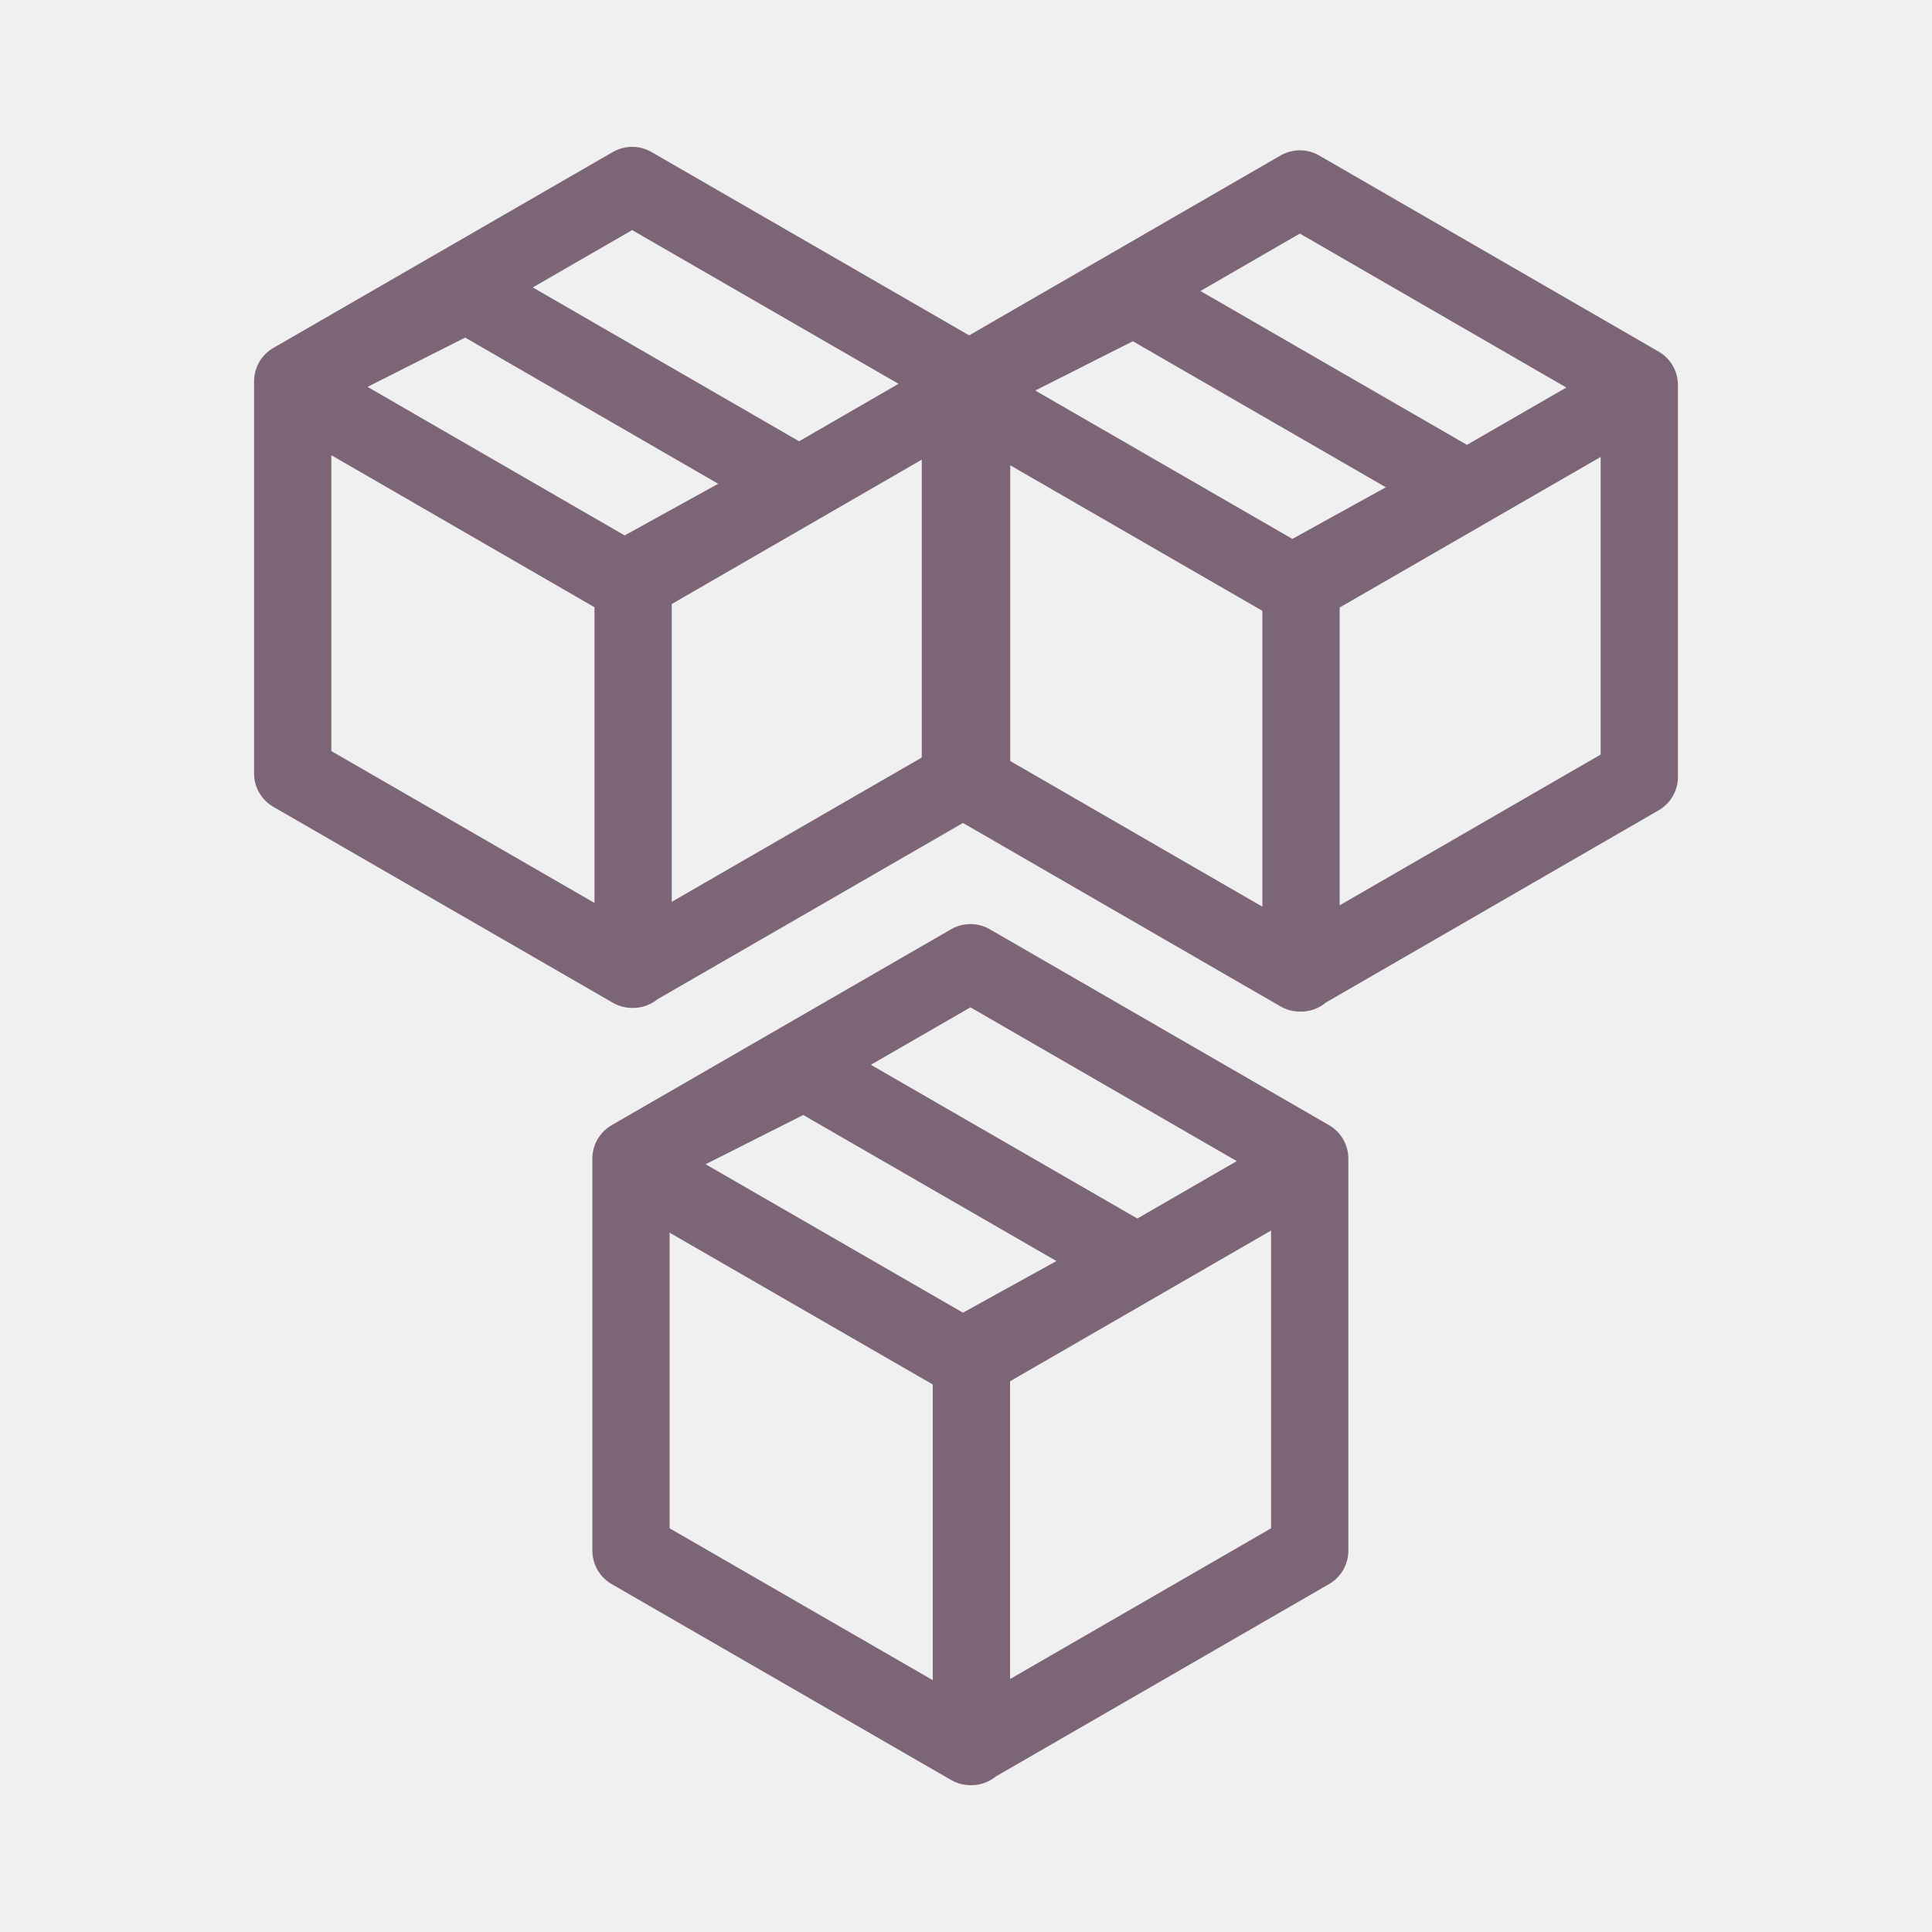
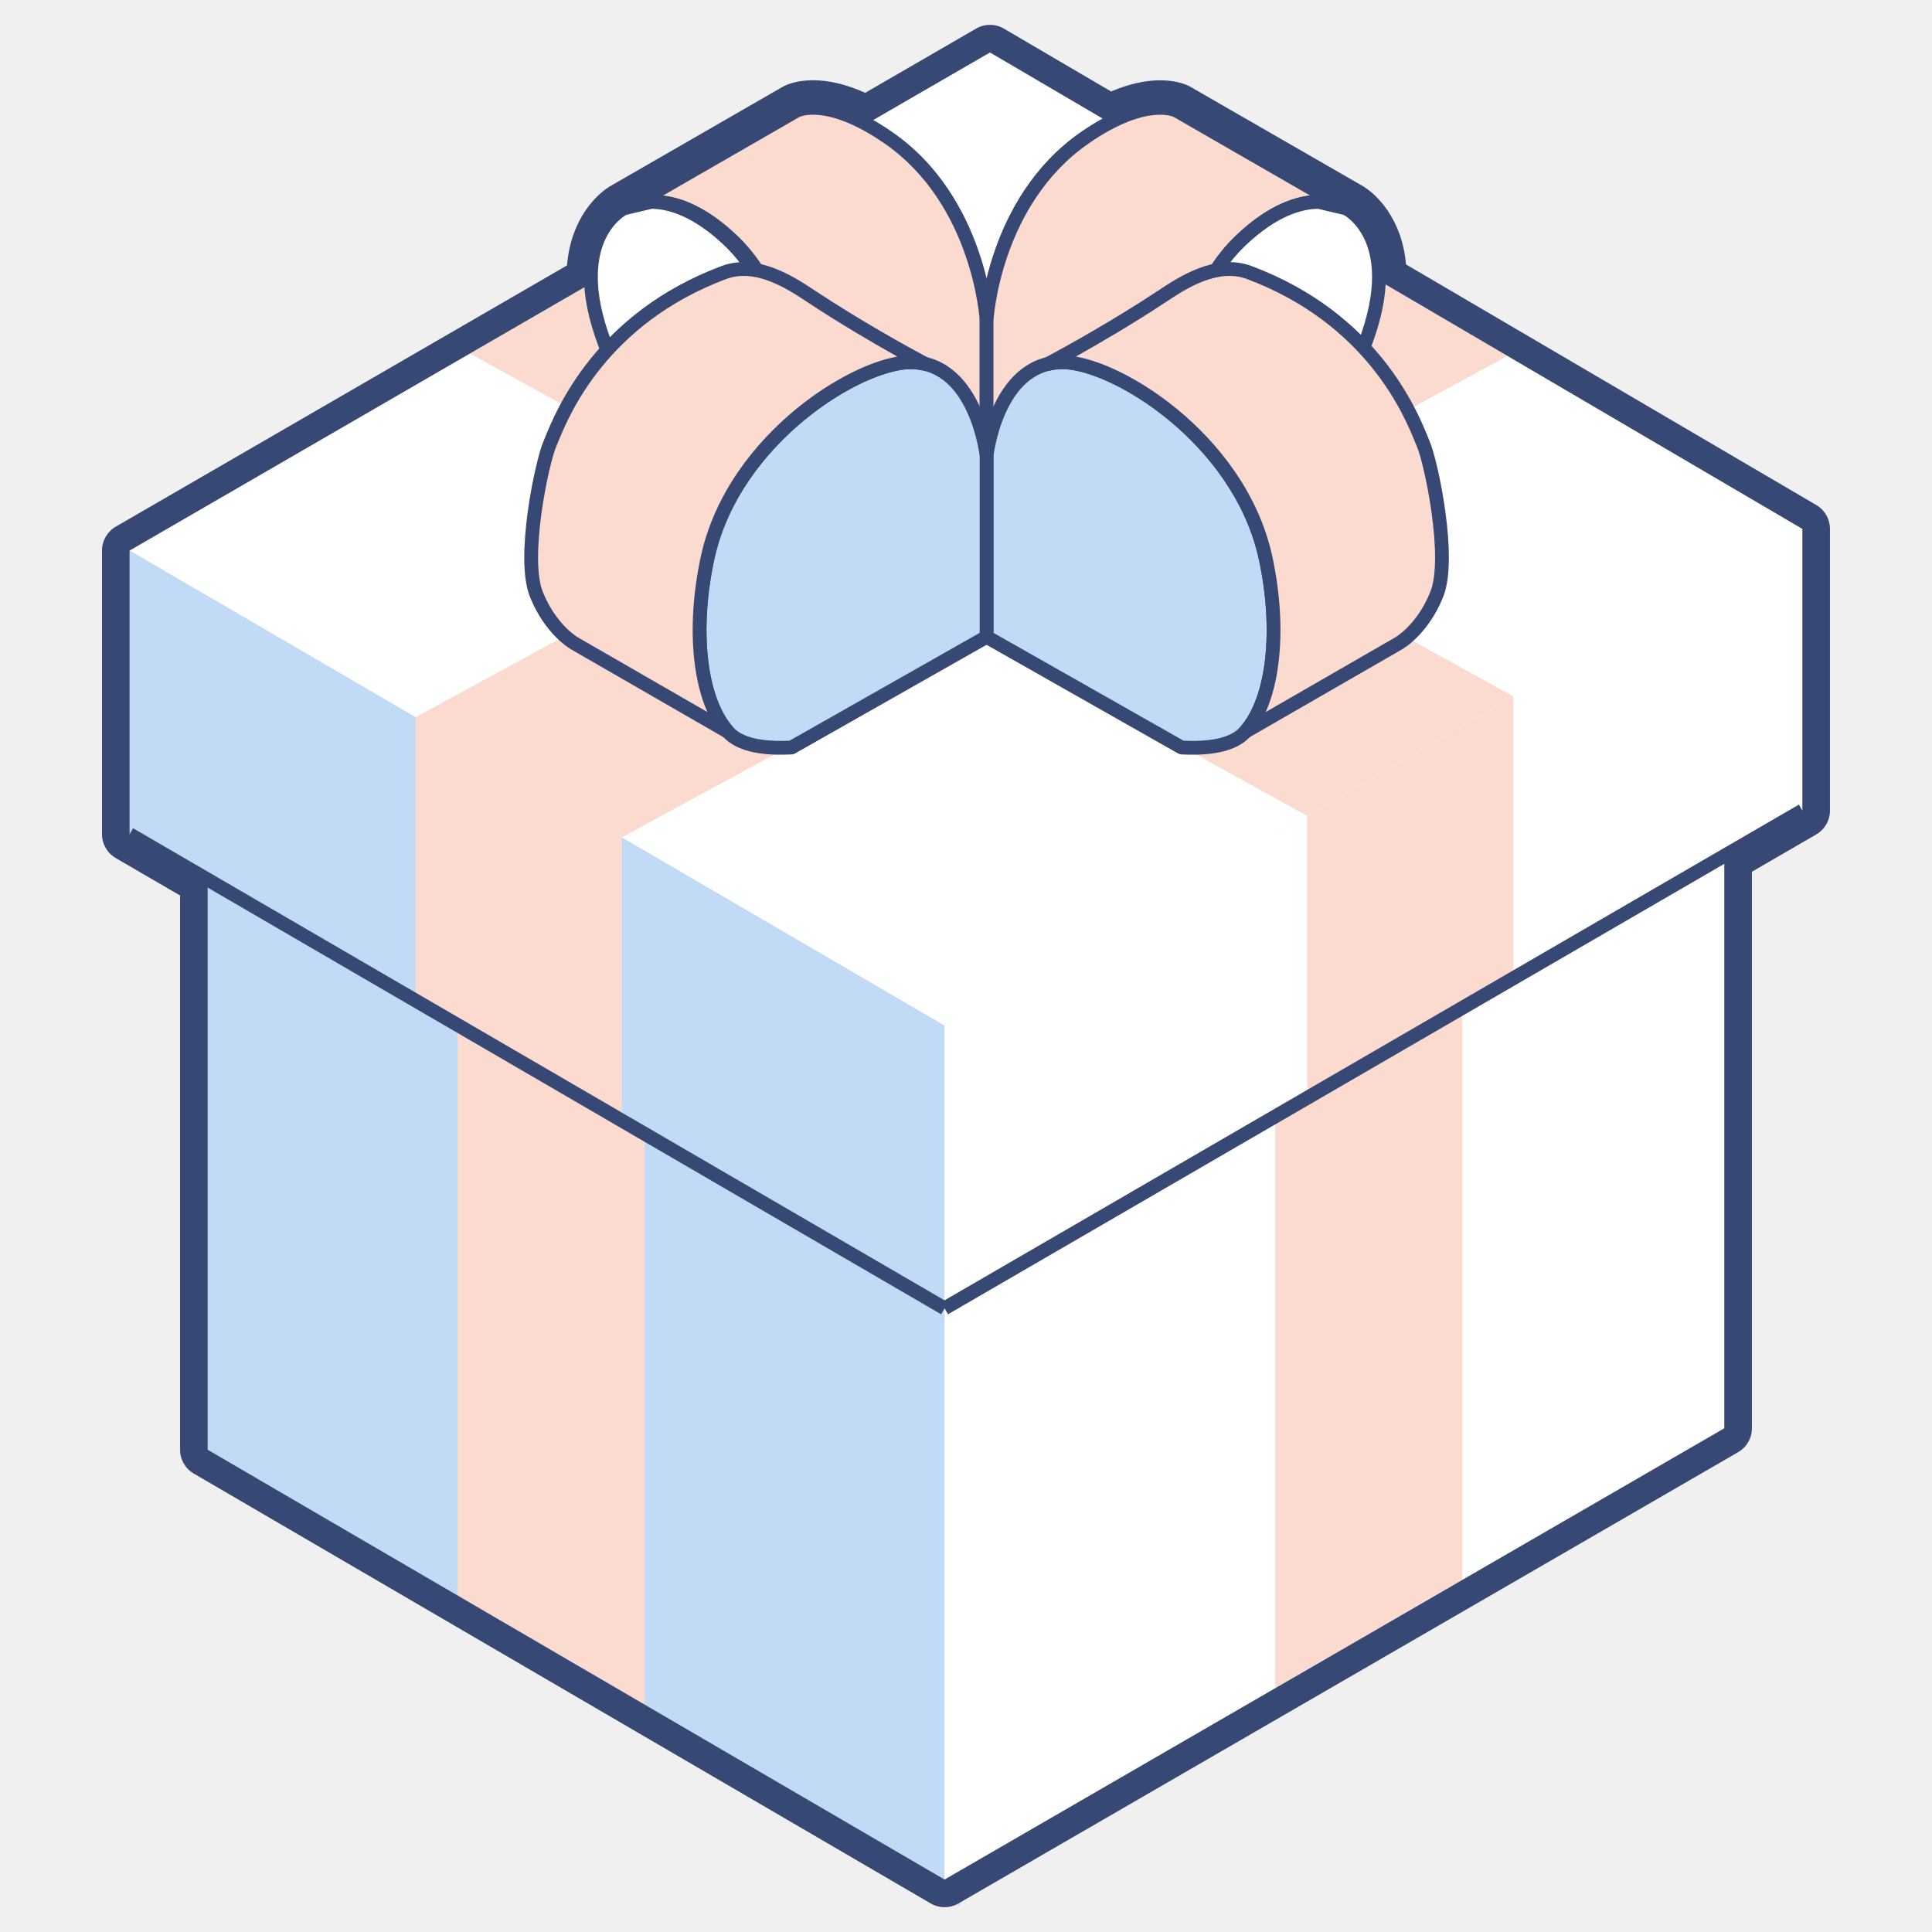
- <svg xmlns="http://www.w3.org/2000/svg" viewBox="0 0 100 100">
-   <g id="a" />
-   <g id="b" />
-   <g id="c" />
-   <g id="d" />
-   <g id="e" />
-   <g id="f" />
-   <g id="g">
-     <g>
-       <polyline points="32.77 50.17 32.77 30.11 49.81 20.27 50.29 19.74 32.72 9.6 15.15 19.74 15.21 20.13 32.31 30.01 41.24 25.08 24.14 15.2 15.15 19.74 15.15 40.03 32.72 50.17 50.29 40.03 50.29 19.74" style="fill:none; stroke:#7c6576; stroke-linecap:round; stroke-linejoin:round; stroke-width:4px;" />
-       <polyline points="67.34 50.36 67.34 30.29 84.38 20.46 84.85 19.93 67.28 9.78 49.71 19.93 49.77 20.32 66.87 30.19 75.8 25.26 58.7 15.39 49.71 19.93 49.71 40.21 67.28 50.36 84.85 40.21 84.85 19.93" style="fill:none; stroke:#7c6576; stroke-linecap:round; stroke-linejoin:round; stroke-width:4px;" />
-       <polyline points="50.28 90.4 50.28 70.34 67.32 60.5 67.79 59.97 50.23 49.83 32.66 59.97 32.71 60.37 49.82 70.24 58.75 65.31 41.64 55.44 32.66 59.97 32.66 80.26 50.23 90.4 67.79 80.26 67.79 59.97" style="fill:none; stroke:#7c6576; stroke-linecap:round; stroke-linejoin:round; stroke-width:4px;" />
-     </g>
-   </g>
-   <g id="h" />
+ <svg xmlns="http://www.w3.org/2000/svg" width="64" height="64" viewBox="0 0 64 64" fill="none">
+   <path d="M31.29 62.263L6.879 48.024V19.733L31.29 33.973V62.263Z" fill="#C1DBF6" stroke="#C1DBF6" stroke-miterlimit="10" />
+   <path d="M31.289 62.263L57.119 47.314V19.023L31.289 33.973V62.263Z" fill="white" />
+   <path d="M42.246 55.915L48.441 52.328V24.038L42.246 27.625V55.915Z" fill="#FBDBD0" />
+   <path d="M21.355 56.465L15.16 52.854V24.564L21.355 28.175V56.465Z" fill="#FBDBD0" />
+   <path d="M59.705 17.52L32.794 1.737L4.293 18.237L31.29 33.977L59.705 17.52Z" fill="white" />
+   <path d="M4.293 27.634V18.237L31.29 33.977V43.339" fill="#C1DBF6" />
+   <path d="M59.705 26.851V17.52L31.289 33.977V43.339" fill="white" />
+   <path d="M43.301 36.362L50.133 32.406V23.068L43.301 27.024V36.362Z" fill="#FBDBD0" />
+   <path d="M15.568 11.711L22.401 7.755L50.134 23.069L43.301 27.025L15.568 11.711Z" fill="#FBDBD0" />
+   <path d="M20.596 37.119L13.764 33.144V23.76L20.596 27.743V37.119Z" fill="#FBDBD0" />
+   <path d="M49.938 11.791L43.126 7.797L13.764 23.759L20.596 27.742L49.938 11.791Z" fill="#FBDBD0" />
+   <path d="M32.682 15.092V10.603C32.682 10.603 32.465 6.675 29.441 4.571C27.37 3.13 26.379 3.671 26.379 3.671L20.752 6.912C20.752 6.912 22.148 5.968 24.241 7.947C27.145 10.693 25.839 15.6 25.839 15.6L32.682 15.092Z" fill="#FBDBD0" />
+   <path fill-rule="evenodd" clip-rule="evenodd" d="M27.154 3.353C27.708 3.402 28.511 3.646 29.571 4.383C31.137 5.472 31.97 7.029 32.411 8.301C32.633 8.938 32.757 9.508 32.826 9.919C32.861 10.124 32.882 10.291 32.894 10.406C32.9 10.464 32.904 10.509 32.907 10.541C32.908 10.556 32.909 10.568 32.909 10.577L32.91 10.587L32.91 10.589L32.91 10.59L32.91 10.591C32.91 10.591 32.91 10.591 32.682 10.603L32.91 10.591C32.91 10.595 32.91 10.599 32.91 10.603V15.092C32.91 15.211 32.818 15.311 32.699 15.32L25.856 15.828C25.782 15.834 25.71 15.803 25.663 15.746C25.616 15.69 25.599 15.613 25.618 15.542L25.618 15.541L25.619 15.539L25.621 15.53C25.623 15.521 25.627 15.508 25.631 15.491C25.639 15.456 25.651 15.404 25.666 15.336C25.695 15.201 25.734 15.003 25.772 14.756C25.847 14.263 25.918 13.577 25.9 12.809C25.864 11.266 25.472 9.426 24.084 8.113L24.241 7.947L24.084 8.113C23.071 7.155 22.251 6.926 21.707 6.916C21.433 6.911 21.22 6.961 21.079 7.011C21.009 7.036 20.956 7.06 20.922 7.078L20.866 7.11C20.759 7.171 20.623 7.137 20.558 7.033C20.493 6.929 20.522 6.792 20.624 6.723L20.752 6.912C20.624 6.723 20.624 6.722 20.624 6.722L20.625 6.722L20.625 6.722L20.628 6.72L20.633 6.717C20.638 6.714 20.643 6.71 20.651 6.706C20.664 6.698 20.681 6.688 20.702 6.677L26.265 3.473L26.27 3.47L26.379 3.671C26.27 3.47 26.27 3.47 26.27 3.47L26.271 3.469L26.272 3.469L26.274 3.468L26.279 3.465C26.283 3.463 26.288 3.46 26.295 3.458C26.307 3.452 26.323 3.445 26.344 3.437C26.385 3.421 26.442 3.402 26.516 3.386C26.664 3.352 26.877 3.328 27.154 3.353ZM26.488 3.872L21.967 6.476C22.615 6.55 23.446 6.881 24.398 7.781C25.914 9.215 26.32 11.201 26.357 12.798C26.376 13.6 26.302 14.313 26.224 14.825C26.191 15.036 26.158 15.213 26.13 15.35L32.453 14.88V10.611L32.453 10.607C32.453 10.601 32.452 10.591 32.451 10.577C32.449 10.55 32.445 10.508 32.439 10.455C32.428 10.347 32.408 10.19 32.375 9.995C32.309 9.603 32.191 9.059 31.979 8.451C31.556 7.233 30.769 5.773 29.31 4.759C28.299 4.056 27.572 3.849 27.113 3.808C26.884 3.788 26.719 3.809 26.617 3.832C26.565 3.843 26.529 3.855 26.508 3.864C26.498 3.868 26.491 3.87 26.488 3.872Z" fill="#374874" />
+   <path d="M25.838 15.601C25.838 15.601 27.144 10.694 24.24 7.948C22.147 5.968 20.752 6.913 20.752 6.913C20.752 6.913 18.681 7.948 20.301 11.774C21.922 15.601 25.838 15.601 25.838 15.601Z" fill="white" />
+   <path fill-rule="evenodd" clip-rule="evenodd" d="M21.599 6.916C22.142 6.927 22.962 7.156 23.975 8.114C25.363 9.427 25.756 11.267 25.792 12.81C25.81 13.578 25.739 14.264 25.663 14.757C25.626 15.003 25.587 15.201 25.558 15.337C25.556 15.346 25.554 15.355 25.552 15.364C25.448 15.356 25.304 15.342 25.128 15.315C24.749 15.258 24.227 15.142 23.656 14.911C22.517 14.45 21.186 13.531 20.404 11.685C19.61 9.812 19.737 8.663 20.021 7.998C20.164 7.663 20.352 7.44 20.501 7.302C20.576 7.232 20.64 7.184 20.685 7.154C20.707 7.14 20.724 7.129 20.735 7.123C20.74 7.12 20.744 7.118 20.746 7.117L20.747 7.116L20.747 7.117M20.528 6.715C20.532 6.713 20.537 6.71 20.542 6.706C20.557 6.698 20.577 6.686 20.602 6.673C20.653 6.647 20.726 6.613 20.819 6.58C21.004 6.515 21.271 6.453 21.607 6.459C22.285 6.472 23.209 6.76 24.29 7.782C25.805 9.216 26.212 11.202 26.249 12.799C26.268 13.601 26.194 14.314 26.115 14.826C26.076 15.083 26.035 15.29 26.005 15.433C25.989 15.505 25.976 15.561 25.967 15.599C25.962 15.618 25.959 15.633 25.956 15.643L25.953 15.655L25.952 15.658L25.952 15.66C25.952 15.66 25.952 15.66 25.731 15.601L25.952 15.66C25.925 15.76 25.834 15.83 25.731 15.83L25.731 15.601C25.731 15.83 25.731 15.83 25.73 15.83L25.729 15.83L25.726 15.83L25.716 15.83C25.707 15.829 25.695 15.829 25.679 15.829C25.647 15.828 25.602 15.826 25.544 15.822C25.428 15.814 25.262 15.798 25.059 15.767C24.653 15.706 24.095 15.582 23.484 15.335C22.26 14.839 20.822 13.845 19.983 11.864C19.156 9.911 19.254 8.629 19.601 7.819C19.773 7.417 20.001 7.142 20.19 6.967C20.284 6.879 20.368 6.816 20.431 6.775C20.462 6.754 20.488 6.738 20.507 6.727C20.515 6.722 20.523 6.718 20.528 6.715Z" fill="#374874" />
+   <path d="M32.682 15.092V10.603C32.682 10.603 32.899 6.675 35.923 4.571C37.994 3.13 38.984 3.671 38.984 3.671L44.611 6.912C44.611 6.912 43.216 5.968 41.123 7.947C38.219 10.693 39.525 15.6 39.525 15.6L32.682 15.092Z" fill="#FBDBD0" />
+   <path fill-rule="evenodd" clip-rule="evenodd" d="M38.251 3.808C37.792 3.849 37.064 4.056 36.054 4.759C34.595 5.773 33.807 7.233 33.384 8.451C33.173 9.059 33.054 9.603 32.988 9.995C32.955 10.19 32.936 10.347 32.924 10.455C32.919 10.508 32.915 10.55 32.913 10.577C32.912 10.591 32.911 10.601 32.91 10.607L32.91 10.611V14.88L39.233 15.35C39.205 15.213 39.172 15.036 39.14 14.825C39.062 14.313 38.987 13.6 39.006 12.798C39.043 11.201 39.45 9.215 40.966 7.781C41.918 6.881 42.749 6.55 43.396 6.476L38.876 3.872C38.873 3.871 38.866 3.868 38.856 3.864C38.834 3.855 38.798 3.843 38.747 3.832C38.645 3.809 38.48 3.788 38.251 3.808ZM38.984 3.671L39.094 3.47L39.098 3.473L44.661 6.677C44.683 6.688 44.7 6.698 44.713 6.706C44.72 6.71 44.726 6.714 44.73 6.717L44.736 6.72L44.738 6.722L44.739 6.722L44.739 6.722C44.739 6.722 44.74 6.723 44.612 6.912L44.74 6.723C44.842 6.792 44.871 6.929 44.805 7.033C44.74 7.137 44.604 7.171 44.498 7.11L44.441 7.078C44.407 7.06 44.355 7.036 44.285 7.011C44.144 6.961 43.931 6.911 43.656 6.916C43.113 6.926 42.293 7.155 41.28 8.113C39.892 9.426 39.499 11.266 39.463 12.809C39.445 13.577 39.516 14.263 39.592 14.756C39.63 15.003 39.668 15.201 39.697 15.336C39.712 15.404 39.724 15.456 39.733 15.491C39.737 15.508 39.74 15.521 39.742 15.53L39.745 15.539L39.745 15.541L39.745 15.542C39.745 15.542 39.745 15.542 39.745 15.542C39.764 15.613 39.748 15.69 39.7 15.746C39.653 15.803 39.581 15.834 39.508 15.828L32.665 15.32C32.545 15.311 32.453 15.211 32.453 15.092V10.603C32.453 10.599 32.453 10.595 32.453 10.591L32.682 10.603C32.453 10.591 32.453 10.591 32.453 10.591L32.453 10.59L32.454 10.589L32.454 10.587L32.454 10.577C32.455 10.568 32.456 10.556 32.457 10.541C32.459 10.509 32.464 10.464 32.47 10.406C32.482 10.291 32.503 10.124 32.538 9.919C32.607 9.508 32.731 8.938 32.952 8.301C33.394 7.029 34.227 5.472 35.792 4.383L35.923 4.571L35.792 4.383C36.853 3.646 37.655 3.402 38.21 3.353C38.487 3.328 38.699 3.352 38.847 3.386C38.921 3.402 38.979 3.421 39.02 3.437C39.04 3.445 39.057 3.452 39.069 3.458C39.075 3.46 39.08 3.463 39.084 3.465L39.09 3.468L39.092 3.469L39.093 3.469L39.093 3.47C39.093 3.47 39.094 3.47 38.984 3.671ZM44.485 7.102L44.485 7.102C44.485 7.102 44.485 7.102 44.485 7.102Z" fill="#374874" />
+   <path d="M39.525 15.601C39.525 15.601 38.219 10.694 41.123 7.948C43.217 5.968 44.612 6.913 44.612 6.913C44.612 6.913 46.683 7.948 45.062 11.774C43.442 15.601 39.525 15.601 39.525 15.601Z" fill="white" />
+   <path fill-rule="evenodd" clip-rule="evenodd" d="M43.655 6.916C43.111 6.927 42.292 7.156 41.279 8.114C39.891 9.427 39.498 11.267 39.462 12.81C39.444 13.578 39.515 14.264 39.59 14.757C39.628 15.003 39.667 15.201 39.696 15.337C39.698 15.346 39.7 15.355 39.702 15.364C39.806 15.356 39.95 15.342 40.126 15.315C40.505 15.258 41.027 15.142 41.598 14.911C42.737 14.45 44.069 13.531 44.85 11.685C45.644 9.812 45.517 8.663 45.233 7.998C45.09 7.663 44.902 7.44 44.753 7.302C44.678 7.232 44.614 7.184 44.569 7.154C44.547 7.14 44.53 7.129 44.519 7.123C44.514 7.12 44.51 7.118 44.508 7.117L44.507 7.116L44.507 7.117M44.726 6.715C44.722 6.713 44.717 6.71 44.712 6.706C44.697 6.698 44.677 6.686 44.652 6.673C44.601 6.647 44.528 6.613 44.435 6.58C44.25 6.515 43.983 6.453 43.647 6.459C42.969 6.472 42.044 6.76 40.964 7.782C39.449 9.216 39.042 11.202 39.005 12.799C38.986 13.601 39.06 14.314 39.139 14.826C39.178 15.083 39.218 15.29 39.249 15.433C39.265 15.505 39.278 15.561 39.287 15.599C39.292 15.618 39.295 15.633 39.298 15.643L39.301 15.655L39.302 15.658L39.302 15.66C39.302 15.66 39.302 15.66 39.523 15.601L39.302 15.66C39.329 15.76 39.42 15.83 39.523 15.83L39.523 15.601C39.523 15.83 39.523 15.83 39.523 15.83L39.525 15.83L39.528 15.83L39.538 15.83C39.547 15.829 39.559 15.829 39.575 15.829C39.606 15.828 39.652 15.826 39.71 15.822C39.826 15.814 39.992 15.798 40.195 15.767C40.601 15.706 41.159 15.582 41.77 15.335C42.994 14.839 44.432 13.845 45.271 11.864C46.098 9.911 45.999 8.629 45.653 7.819C45.481 7.417 45.253 7.142 45.064 6.967C44.97 6.879 44.886 6.816 44.823 6.775C44.792 6.754 44.766 6.738 44.747 6.727C44.739 6.722 44.731 6.718 44.726 6.715Z" fill="#374874" />
+   <path d="M41.925 18.485C41.764 17.736 41.483 17.038 41.123 16.398C39.564 13.628 36.514 11.947 35.124 11.999C33.008 12.078 32.682 15.092 32.682 15.092V21.097L39.142 24.762C39.649 24.785 40.74 24.812 41.249 24.242C42.22 23.154 42.426 20.801 41.925 18.485Z" fill="#C1DBF6" />
+   <path fill-rule="evenodd" clip-rule="evenodd" d="M38.188 12.951C39.343 13.727 40.522 14.864 41.322 16.286C41.692 16.943 41.982 17.663 42.149 18.436C42.404 19.615 42.48 20.807 42.367 21.849C42.254 22.884 41.951 23.799 41.42 24.394C41.112 24.739 40.647 24.886 40.23 24.95C39.806 25.016 39.387 25.002 39.131 24.991C39.096 24.989 39.06 24.979 39.029 24.961L32.569 21.296C32.497 21.255 32.453 21.179 32.453 21.097V15.092C32.453 15.084 32.454 15.076 32.455 15.067L32.682 15.092C32.455 15.067 32.455 15.067 32.455 15.067L32.455 15.067L32.455 15.066L32.455 15.064L32.456 15.056C32.456 15.05 32.458 15.04 32.459 15.028C32.462 15.004 32.467 14.97 32.474 14.927C32.488 14.84 32.51 14.717 32.543 14.57C32.609 14.276 32.72 13.881 32.901 13.481C33.26 12.689 33.927 11.815 35.115 11.771L35.124 11.999L35.115 11.771C35.506 11.756 35.99 11.863 36.51 12.062C37.034 12.262 37.61 12.562 38.188 12.951ZM32.91 15.105C32.911 15.101 32.912 15.095 32.913 15.088C32.915 15.068 32.919 15.037 32.926 14.998C32.938 14.92 32.958 14.806 32.989 14.67C33.05 14.396 33.153 14.033 33.318 13.67C33.651 12.935 34.205 12.262 35.133 12.228C35.437 12.216 35.856 12.301 36.347 12.489C36.835 12.675 37.38 12.959 37.933 13.33C39.04 14.074 40.165 15.162 40.924 16.51L40.924 16.51C41.274 17.132 41.546 17.809 41.702 18.533L41.702 18.533C41.948 19.671 42.019 20.813 41.912 21.799C41.804 22.791 41.519 23.596 41.079 24.09L41.249 24.242L41.079 24.09C40.877 24.315 40.542 24.44 40.16 24.498C39.81 24.552 39.457 24.547 39.207 24.536L32.91 20.964V15.105Z" fill="#374874" />
+   <path d="M47.146 14.701C46.876 14.07 45.706 10.649 41.384 9.028C40.303 8.623 39.178 9.363 38.51 9.806C36.977 10.82 35.405 11.687 34.717 12.057C34.845 12.026 34.979 12.005 35.123 12C36.834 11.936 41.062 14.498 41.924 18.485C42.425 20.802 42.219 23.154 41.248 24.242L46.321 21.319C46.321 21.319 47.116 20.883 47.596 19.683C48.077 18.482 47.416 15.331 47.146 14.701Z" fill="#FBDBD0" />
+   <path fill-rule="evenodd" clip-rule="evenodd" d="M39.711 8.886C40.24 8.685 40.853 8.585 41.464 8.814C45.633 10.378 46.939 13.587 47.301 14.476C47.323 14.53 47.341 14.575 47.356 14.611C47.504 14.955 47.74 15.926 47.879 16.947C47.95 17.462 47.997 17.999 47.995 18.487C47.994 18.97 47.945 19.427 47.809 19.768C47.556 20.4 47.218 20.835 46.94 21.113C46.802 21.251 46.678 21.351 46.587 21.417C46.542 21.45 46.505 21.474 46.478 21.491C46.464 21.5 46.454 21.506 46.446 21.511C46.442 21.513 46.438 21.515 46.436 21.516L46.433 21.518L41.362 24.44C41.265 24.496 41.141 24.474 41.071 24.387C41 24.299 41.003 24.174 41.077 24.09C41.518 23.597 41.803 22.791 41.911 21.8C42.018 20.814 41.947 19.671 41.701 18.534C41.284 16.605 40.049 15.009 38.697 13.9C38.022 13.347 37.324 12.919 36.692 12.634C36.056 12.347 35.508 12.214 35.131 12.228C35.005 12.233 34.886 12.252 34.77 12.279C34.658 12.306 34.544 12.246 34.503 12.138C34.462 12.031 34.508 11.91 34.609 11.855C35.294 11.488 36.86 10.624 38.384 9.615C38.716 9.395 39.184 9.085 39.711 8.886ZM46.211 21.118L46.215 21.116C46.219 21.114 46.225 21.11 46.235 21.104C46.253 21.092 46.282 21.073 46.319 21.047C46.392 20.994 46.497 20.909 46.617 20.789C46.857 20.549 47.157 20.166 47.384 19.598C47.488 19.339 47.537 18.952 47.538 18.486C47.54 18.026 47.495 17.511 47.426 17.009C47.288 15.997 47.059 15.077 46.936 14.791C46.921 14.755 46.902 14.709 46.88 14.656C46.525 13.782 45.284 10.735 41.304 9.242C40.835 9.067 40.345 9.134 39.873 9.313C39.401 9.492 38.972 9.774 38.636 9.996C37.546 10.717 36.438 11.364 35.638 11.812C36.013 11.878 36.438 12.017 36.88 12.217C37.55 12.52 38.283 12.969 38.987 13.547C40.392 14.7 41.703 16.379 42.148 18.437C42.403 19.616 42.479 20.808 42.365 21.849C42.296 22.49 42.153 23.085 41.928 23.587L46.207 21.121L46.211 21.118L46.211 21.118Z" fill="#374874" />
+   <path d="M30.239 11.999C28.849 11.947 25.799 13.628 24.24 16.398C23.88 17.038 23.599 17.736 23.438 18.485C22.937 20.801 23.143 23.154 24.114 24.242C24.622 24.812 25.714 24.785 26.221 24.762L32.681 21.097V15.092C32.681 15.092 32.355 12.078 30.239 11.999Z" fill="#C1DBF6" />
+   <path fill-rule="evenodd" clip-rule="evenodd" d="M28.853 12.062C29.373 11.863 29.857 11.756 30.248 11.771C31.436 11.815 32.103 12.689 32.462 13.481C32.643 13.881 32.754 14.276 32.82 14.57C32.853 14.717 32.875 14.84 32.889 14.927C32.896 14.97 32.901 15.004 32.904 15.028C32.905 15.04 32.907 15.05 32.907 15.056L32.908 15.064L32.908 15.066L32.908 15.067L32.908 15.067C32.908 15.067 32.909 15.067 32.681 15.092L32.909 15.067C32.909 15.076 32.91 15.084 32.91 15.092V21.097C32.91 21.179 32.866 21.255 32.794 21.296L26.334 24.961C26.303 24.979 26.267 24.989 26.232 24.991C25.976 25.002 25.557 25.016 25.133 24.95C24.716 24.886 24.251 24.739 23.943 24.394L24.114 24.242L23.943 24.394C23.412 23.799 23.109 22.884 22.996 21.849C22.883 20.807 22.959 19.615 23.214 18.436C23.381 17.663 23.671 16.943 24.041 16.286C24.841 14.864 26.02 13.727 27.175 12.951C27.753 12.562 28.329 12.262 28.853 12.062ZM32.453 15.105C32.452 15.101 32.451 15.095 32.45 15.088C32.448 15.068 32.444 15.037 32.437 14.998C32.425 14.92 32.405 14.806 32.374 14.67C32.313 14.396 32.21 14.033 32.045 13.67C31.712 12.935 31.158 12.262 30.23 12.228C29.926 12.216 29.507 12.301 29.016 12.489C28.528 12.675 27.983 12.959 27.43 13.33C26.323 14.074 25.198 15.162 24.439 16.51L24.439 16.51C24.089 17.132 23.817 17.809 23.661 18.533L23.438 18.485L23.661 18.533C23.415 19.671 23.344 20.813 23.451 21.799C23.559 22.791 23.844 23.596 24.284 24.09L24.115 24.241L24.284 24.09C24.485 24.315 24.821 24.44 25.203 24.498C25.553 24.552 25.906 24.547 26.156 24.536L32.453 20.964V15.105Z" fill="#374874" />
+   <path d="M18.216 14.701C18.486 14.07 19.657 10.649 23.979 9.028C25.059 8.623 26.184 9.363 26.853 9.806C28.385 10.82 29.957 11.687 30.646 12.057C30.518 12.026 30.384 12.005 30.24 12C28.528 11.936 24.3 14.498 23.438 18.485C22.937 20.802 23.143 23.154 24.115 24.242L19.041 21.319C19.041 21.319 18.246 20.883 17.766 19.683C17.286 18.482 17.946 15.331 18.216 14.701Z" fill="#FBDBD0" />
+   <path fill-rule="evenodd" clip-rule="evenodd" d="M25.489 9.313C25.018 9.134 24.528 9.067 24.059 9.242C20.079 10.735 18.838 13.782 18.482 14.656C18.46 14.709 18.442 14.755 18.426 14.791C18.304 15.077 18.074 15.997 17.936 17.009C17.868 17.511 17.823 18.026 17.824 18.486C17.826 18.952 17.875 19.339 17.978 19.598C18.205 20.166 18.506 20.549 18.745 20.789C18.866 20.909 18.971 20.994 19.044 21.047C19.081 21.073 19.109 21.092 19.128 21.104C19.137 21.11 19.144 21.114 19.148 21.116L19.151 21.118L19.152 21.118L19.156 21.121L23.434 23.587C23.21 23.085 23.067 22.49 22.997 21.849C22.884 20.808 22.96 19.616 23.215 18.437C23.66 16.379 24.97 14.7 26.375 13.547C27.079 12.969 27.812 12.52 28.482 12.217C28.925 12.017 29.35 11.878 29.725 11.812C28.925 11.364 27.816 10.717 26.727 9.996C26.391 9.774 25.962 9.492 25.489 9.313ZM18.927 21.516C18.924 21.515 18.921 21.513 18.917 21.511C18.909 21.506 18.898 21.5 18.885 21.491C18.858 21.474 18.821 21.45 18.776 21.417C18.685 21.351 18.561 21.251 18.422 21.113C18.144 20.835 17.807 20.4 17.554 19.768C17.417 19.427 17.369 18.97 17.367 18.487C17.366 17.999 17.413 17.462 17.483 16.947C17.623 15.926 17.858 14.955 18.006 14.611C18.021 14.575 18.04 14.53 18.062 14.476C18.424 13.587 19.73 10.378 23.898 8.814C24.51 8.585 25.123 8.685 25.651 8.886C26.178 9.085 26.647 9.395 26.979 9.615C28.503 10.624 30.068 11.488 30.754 11.855C30.855 11.91 30.9 12.031 30.859 12.138C30.819 12.246 30.704 12.306 30.593 12.279C30.477 12.252 30.358 12.233 30.231 12.228C29.854 12.214 29.307 12.347 28.67 12.634C28.039 12.919 27.34 13.347 26.665 13.9C25.314 15.009 24.079 16.605 23.662 18.534C23.416 19.671 23.345 20.814 23.452 21.8C23.56 22.791 23.845 23.597 24.285 24.09C24.36 24.174 24.363 24.299 24.292 24.387C24.221 24.474 24.098 24.496 24 24.44L18.93 21.518L18.927 21.516Z" fill="#374874" />
+   <path fill-rule="evenodd" clip-rule="evenodd" d="M4.408 27.436L31.405 43.142L31.175 43.537L4.178 27.831L4.408 27.436Z" fill="#374874" />
+   <path fill-rule="evenodd" clip-rule="evenodd" d="M59.82 27.049L31.404 43.537L31.175 43.141L59.591 26.653L59.82 27.049Z" fill="#374874" />
+   <path d="M32.795 1.738L36.759 4.063C37.51 3.671 38.067 3.574 38.436 3.574C38.803 3.574 38.984 3.671 38.984 3.671L44.552 6.878C44.591 6.899 44.611 6.912 44.611 6.912C44.611 6.912 45.73 7.474 45.678 9.293L59.706 17.52V26.851L57.12 28.351V47.314L31.29 62.263L6.879 48.024V29.138L4.293 27.634V18.238L19.686 9.326C19.619 7.481 20.751 6.912 20.751 6.912C20.751 6.912 20.772 6.899 20.81 6.878L26.379 3.671C26.379 3.671 26.56 3.572 26.93 3.572C27.314 3.572 27.9 3.678 28.696 4.11L32.795 1.738ZM32.795 0.823C32.636 0.823 32.478 0.864 32.337 0.946L28.662 3.074C28.045 2.798 27.465 2.658 26.931 2.658C26.386 2.658 26.058 2.805 25.942 2.868C25.935 2.871 25.929 2.875 25.922 2.879L20.367 6.079C20.34 6.093 20.317 6.106 20.298 6.118C19.745 6.417 18.906 7.273 18.784 8.792L3.835 17.446C3.553 17.61 3.379 17.911 3.379 18.238V27.634C3.379 27.959 3.552 28.26 3.833 28.424L5.965 29.664V48.024C5.965 48.349 6.137 48.65 6.418 48.813L30.829 63.053C30.971 63.136 31.131 63.178 31.29 63.178C31.448 63.178 31.606 63.137 31.748 63.055L57.578 48.105C57.86 47.942 58.034 47.64 58.034 47.314V28.878L60.164 27.642C60.446 27.478 60.62 27.177 60.62 26.851V17.52C60.62 17.196 60.448 16.895 60.168 16.731L46.576 8.76C46.444 7.26 45.612 6.414 45.065 6.118C45.045 6.106 45.022 6.093 44.996 6.079L39.44 2.879C39.432 2.874 39.425 2.87 39.417 2.866C39.301 2.804 38.975 2.66 38.436 2.66C37.931 2.66 37.385 2.784 36.806 3.03L33.257 0.949C33.114 0.865 32.955 0.823 32.795 0.823Z" fill="#374874" />
</svg>
